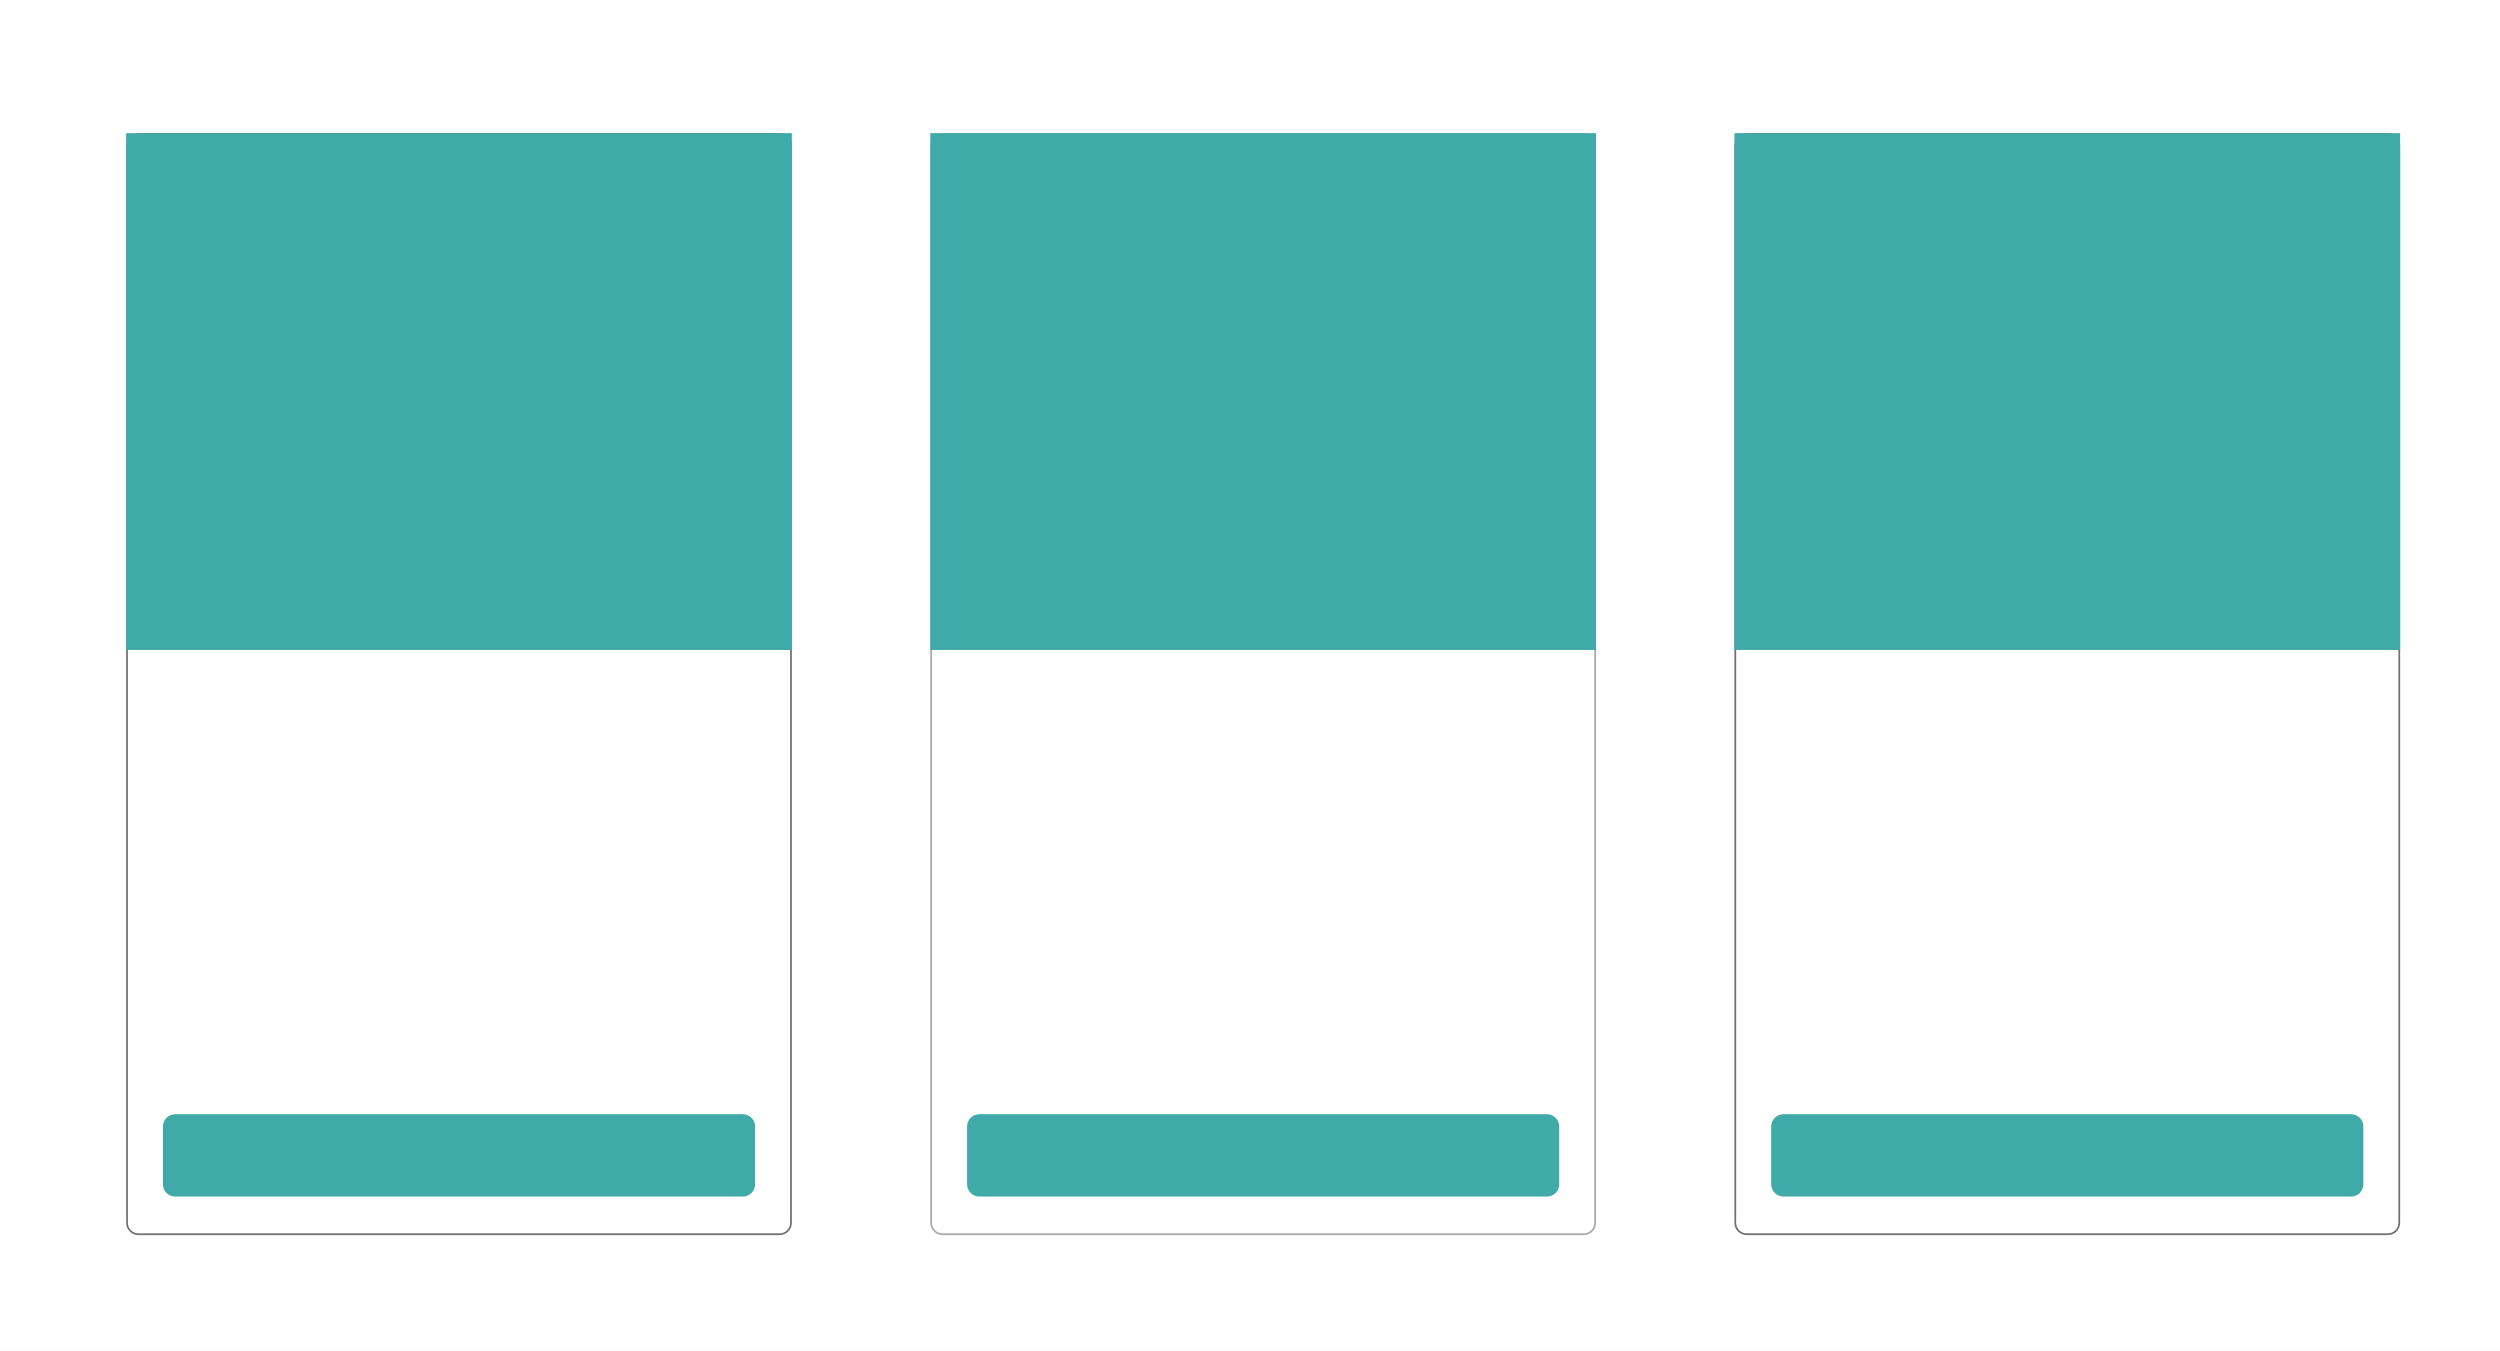
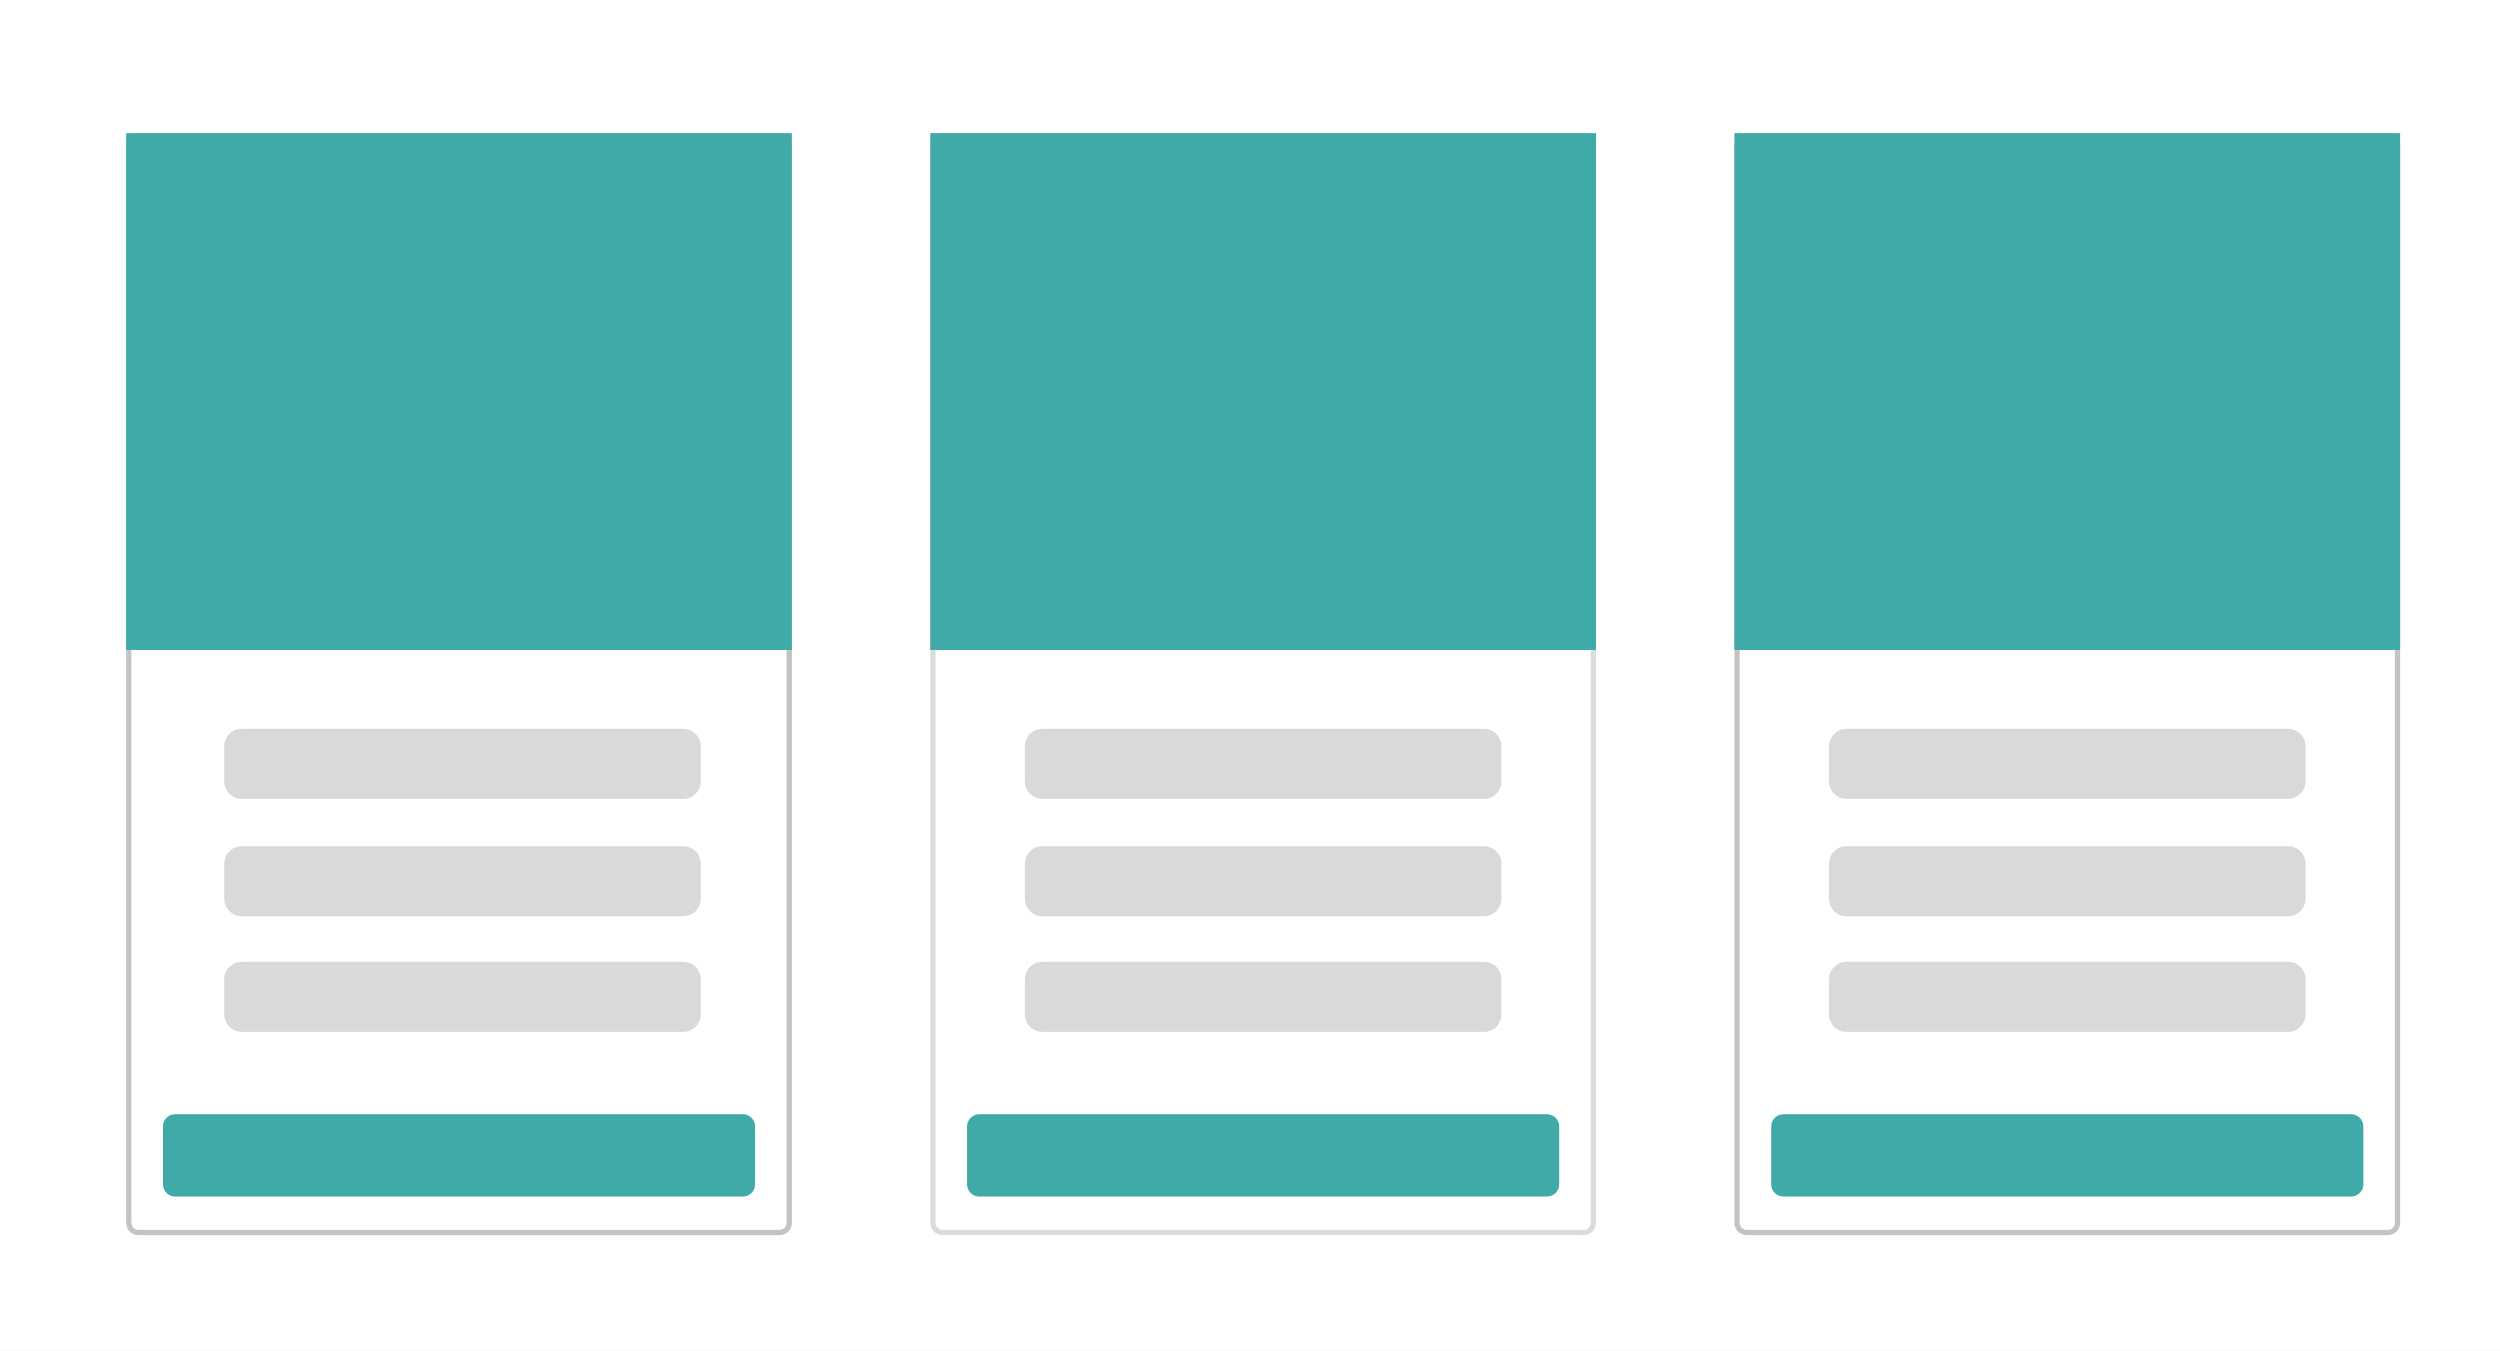
<svg xmlns="http://www.w3.org/2000/svg" viewBox="0 0 1427 771" fill="none">
  <rect width="1427" height="771" fill="white" />
-   <path d="M72.5 83C72.5 79.41 75.41 76.5 79 76.5H445C448.59 76.5 451.5 79.41 451.5 83V698C451.5 701.59 448.59 704.5 445 704.5H79C75.41 704.5 72.5 701.59 72.5 698V83Z" fill="white" stroke="#707070" />
-   <path opacity="0.6" d="M531.5 83C531.5 79.41 534.41 76.5 538 76.5H904C907.59 76.5 910.5 79.41 910.5 83V698C910.5 701.59 907.59 704.5 904 704.5H538C534.41 704.5 531.5 701.59 531.5 698V83Z" fill="white" stroke="#707070" />
-   <path d="M990.5 83C990.5 79.41 993.41 76.5 997 76.5H1363C1366.59 76.5 1369.5 79.41 1369.5 83V698C1369.5 701.59 1366.59 704.5 1363 704.5H997C993.41 704.5 990.5 701.59 990.5 698V83Z" fill="white" stroke="#707070" />
+   <path d="M79 77.5H445C448.038 77.5 450.5 79.962 450.5 83V698C450.5 701.038 448.038 703.5 445 703.5H79C75.962 703.5 73.5 701.038 73.5 698V83C73.5 79.962 75.962 77.5 79 77.5Z" fill="white" stroke="#C3C3C3" stroke-width="3" />
+   <path opacity="0.6" d="M538 77.5H904C907.038 77.5 909.5 79.962 909.5 83V698C909.5 701.038 907.038 703.5 904 703.5H538C534.962 703.5 532.5 701.038 532.5 698V83C532.5 79.962 534.962 77.5 538 77.5Z" fill="white" stroke="#C3C3C3" stroke-width="3" />
+   <path d="M997 77.5H1363C1366.04 77.5 1368.5 79.962 1368.5 83V698C1368.5 701.038 1366.04 703.5 1363 703.5H997C993.962 703.5 991.5 701.038 991.5 698V83C991.5 79.962 993.962 77.5 997 77.5Z" fill="white" stroke="#C3C3C3" stroke-width="3" />
  <path d="M72 76H452V371H72V76Z" fill="#40AAA8" />
  <path d="M531 76H911V371H531V76Z" fill="#40AAA8" />
  <path d="M990 76H1370V371H990V76Z" fill="#40AAA8" />
  <rect x="93" y="636" width="338" height="47" rx="7" fill="#40AAA8" />
  <rect x="552" y="636" width="338" height="47" rx="7" fill="#40AAA8" />
  <rect x="1011" y="636" width="338" height="47" rx="7" fill="#40AAA8" />
+   <rect x="128" y="416" width="272" height="40" rx="10" fill="#D9D9D9" />
+   <rect x="128" y="483" width="272" height="40" rx="10" fill="#D9D9D9" />
+   <rect x="128" y="549" width="272" height="40" rx="10" fill="#D9D9D9" />
+   <rect x="585" y="416" width="272" height="40" rx="10" fill="#D9D9D9" />
+   <rect x="585" y="483" width="272" height="40" rx="10" fill="#D9D9D9" />
+   <rect x="585" y="549" width="272" height="40" rx="10" fill="#D9D9D9" />
+   <rect x="1044" y="416" width="272" height="40" rx="10" fill="#D9D9D9" />
+   <rect x="1044" y="483" width="272" height="40" rx="10" fill="#D9D9D9" />
+   <rect x="1044" y="549" width="272" height="40" rx="10" fill="#D9D9D9" />
</svg>
